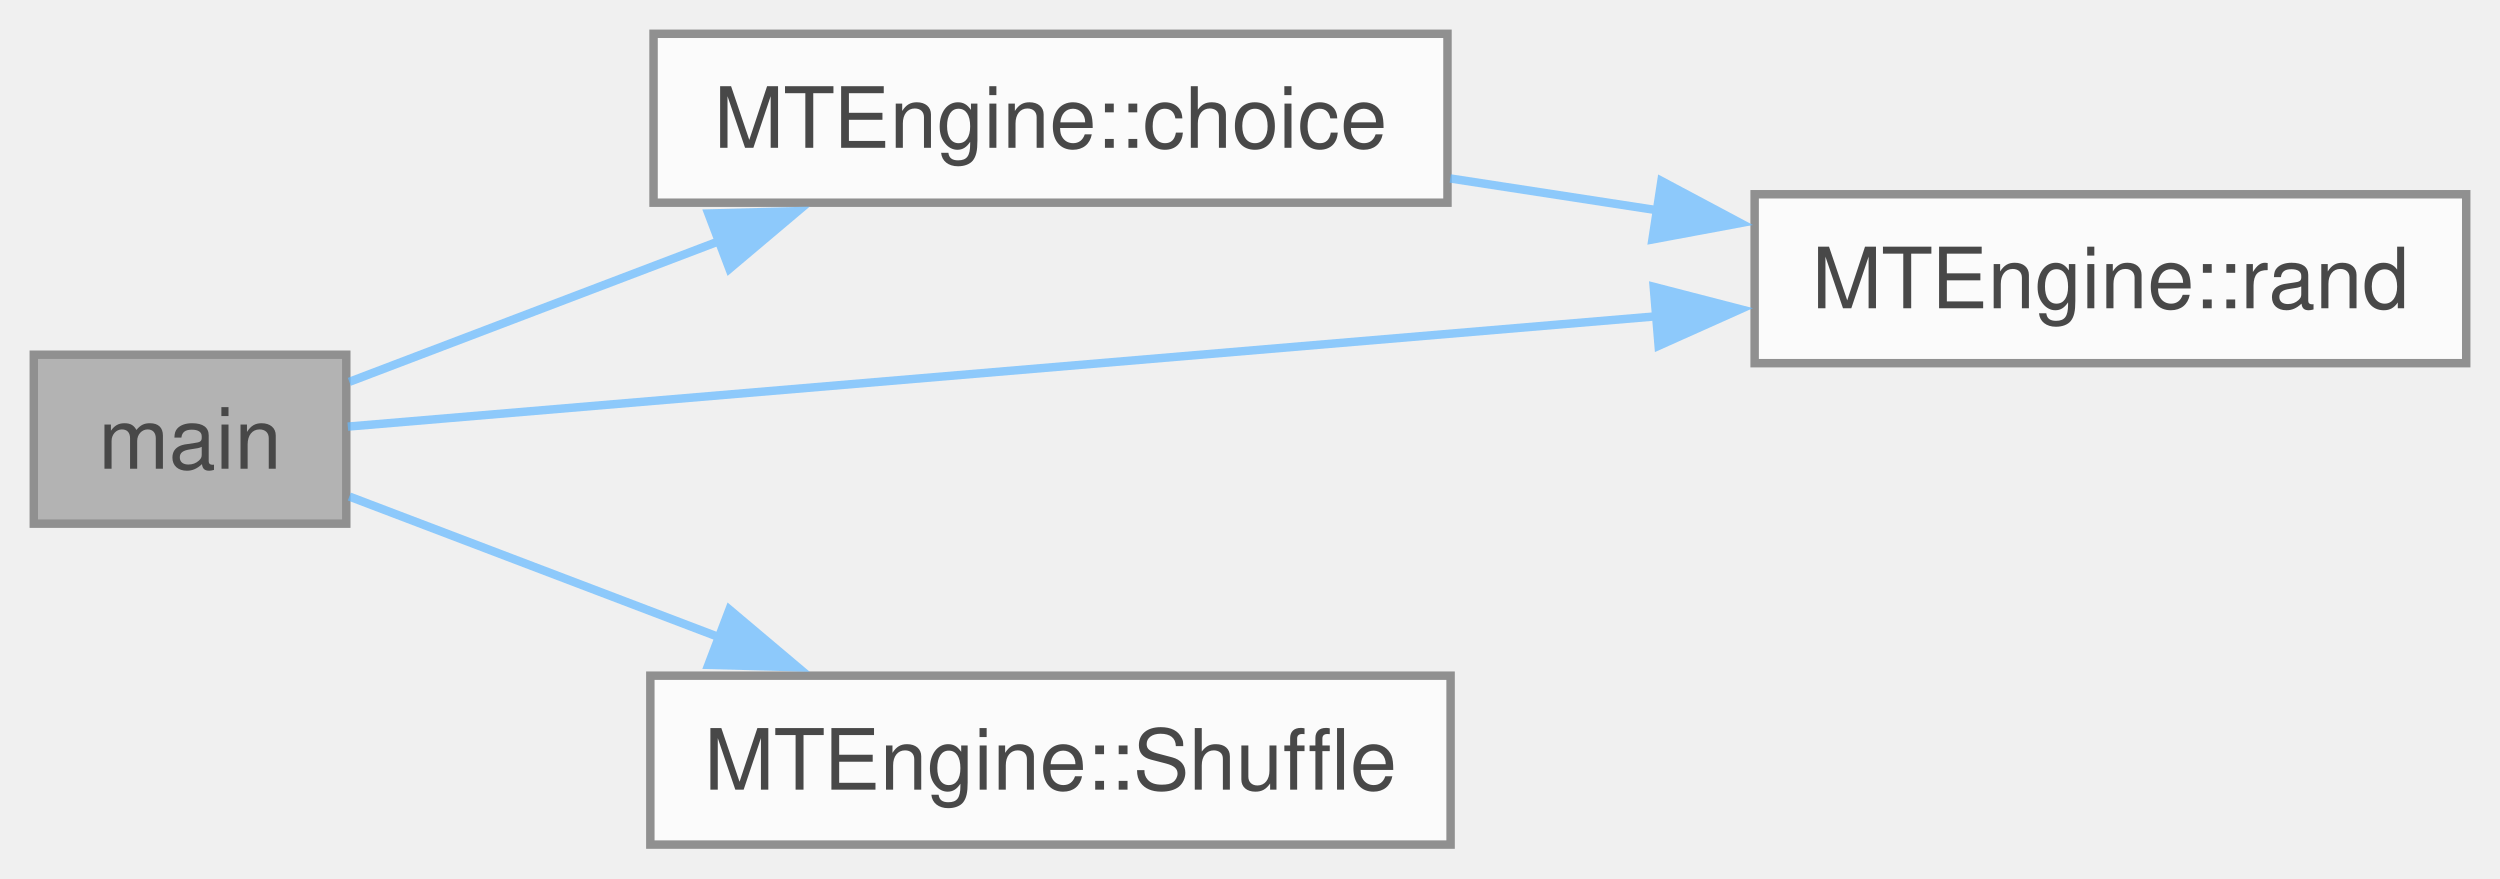
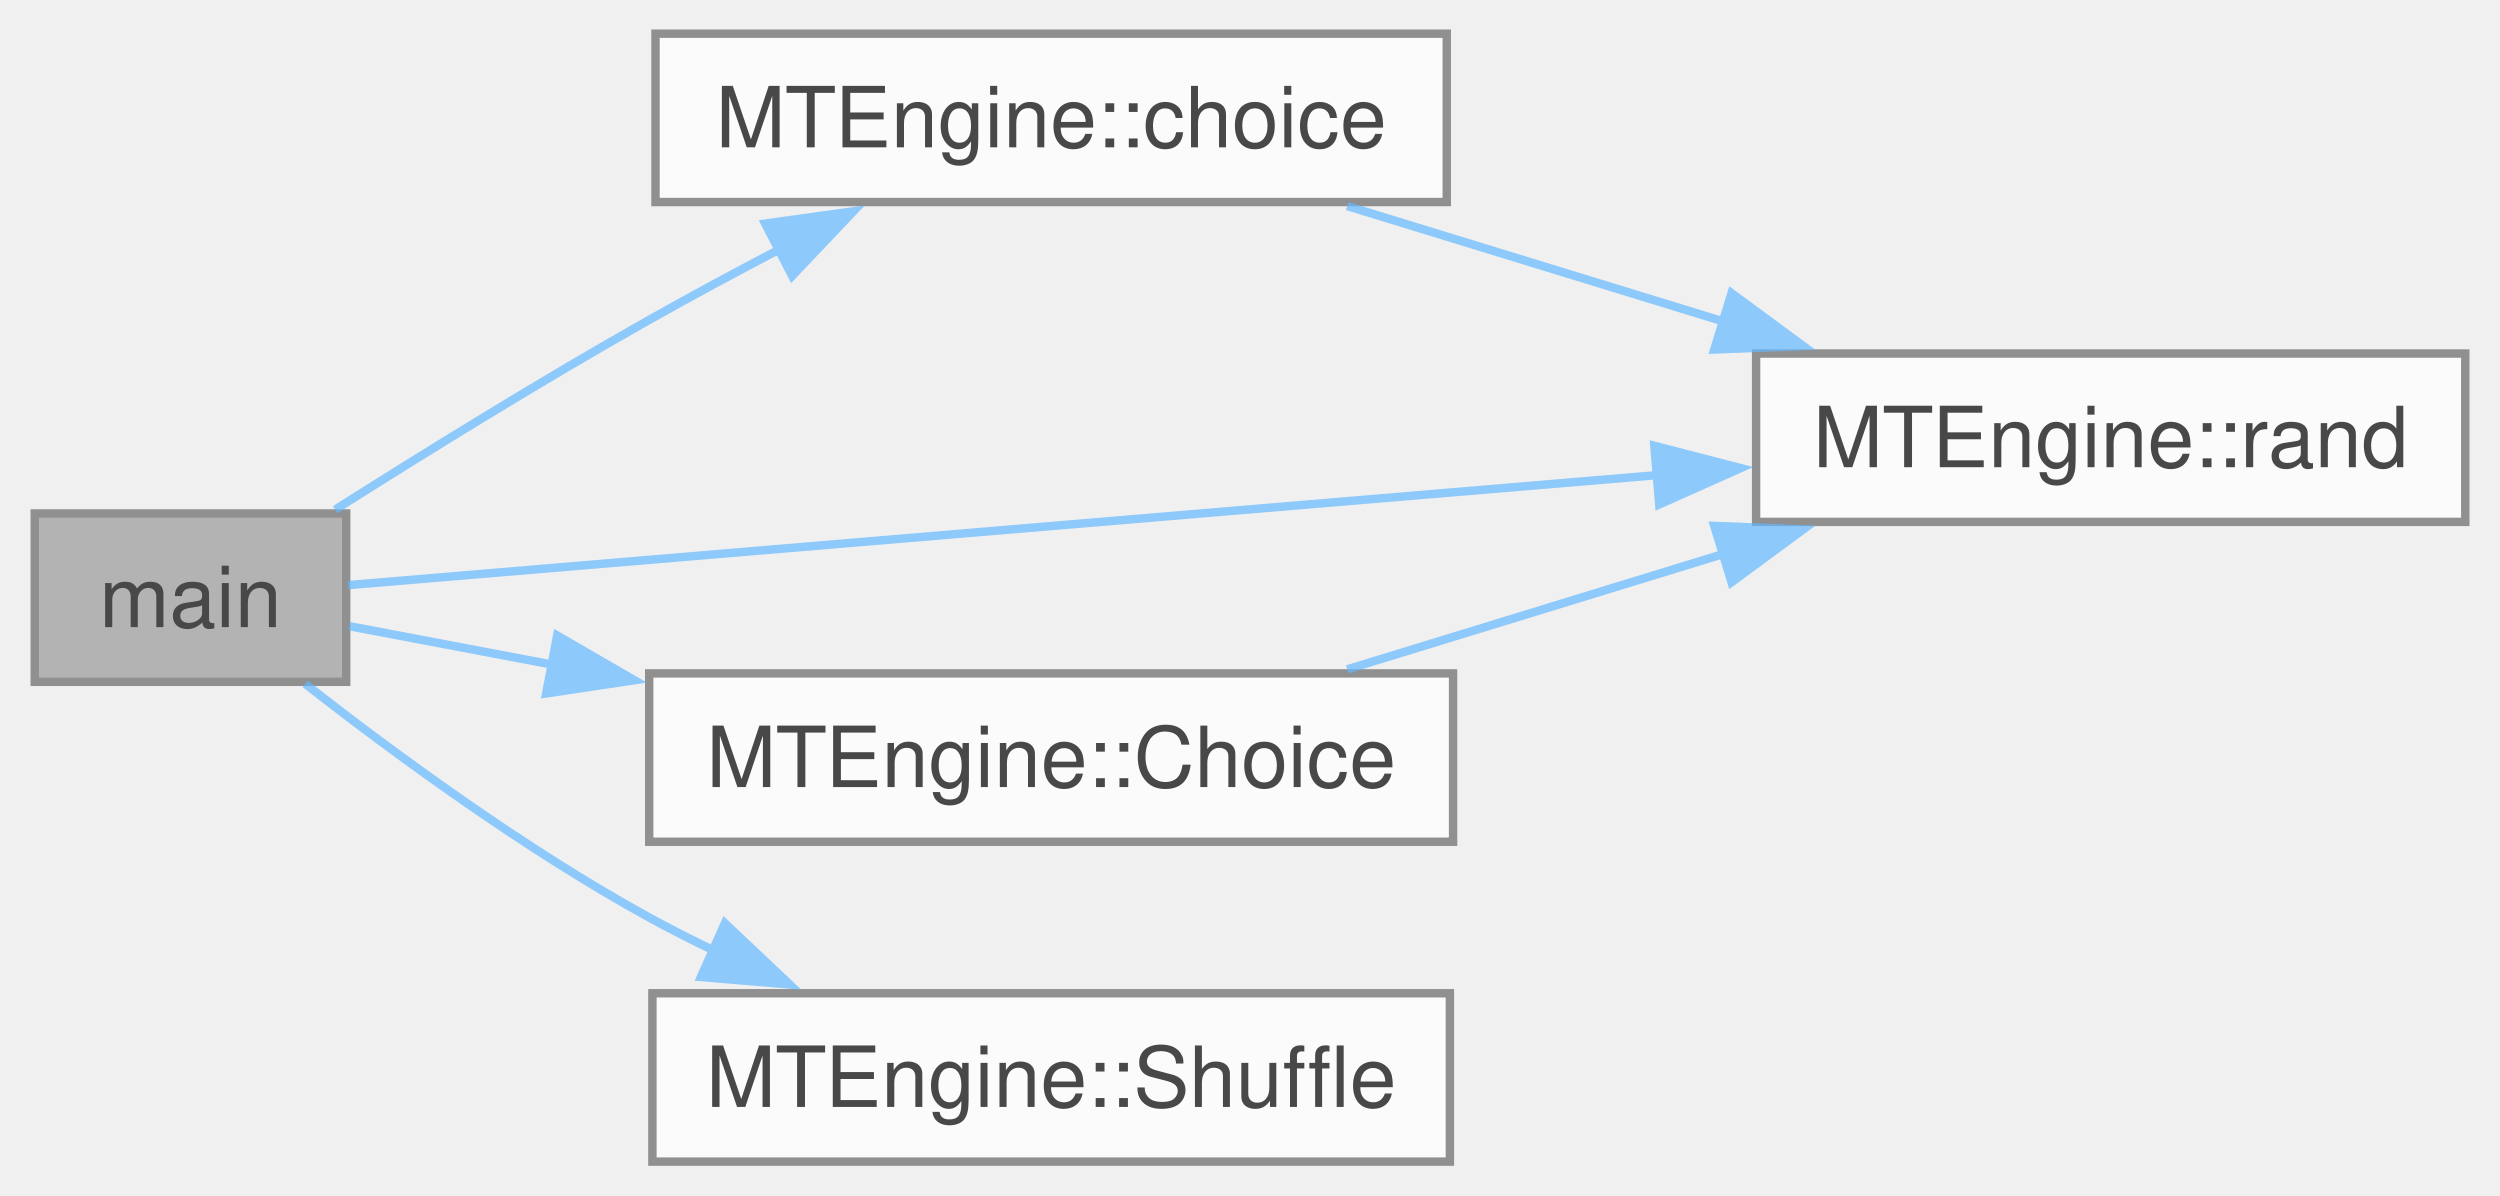
- <svg xmlns="http://www.w3.org/2000/svg" xmlns:xlink="http://www.w3.org/1999/xlink" width="296pt" height="104pt" viewBox="0.00 0.00 296.00 104.00">
+ <svg xmlns="http://www.w3.org/2000/svg" xmlns:xlink="http://www.w3.org/1999/xlink" width="297pt" height="142pt" viewBox="0.00 0.00 296.75 142.00">
  <svg id="main" version="1.1" xml:space="preserve">
    <style type="text/css">
.node, .edge {opacity: 0.7;}
.node.selected, .edge.selected {opacity: 1;}
.edge:hover path { stroke: red; }
.edge:hover polygon { stroke: red; fill: red; }
</style>
    <svg id="graph" class="graph">
-       <g id="graph0" class="graph" transform="scale(1 1) rotate(0) translate(4 100)">
+       <g id="graph0" class="graph" transform="scale(1 1) rotate(0) translate(4 138)">
        <g id="Node000001" class="node">
          <g id="a_Node000001">
            <a xlink:title=" ">
-               <polygon fill="#999999" stroke="#666666" points="37,-58 0,-58 0,-38 37,-38 37,-58" />
-               <text text-anchor="middle" x="18.5" y="-44.5" font-family="Helvetica,sans-Serif" font-size="10.00">main</text>
+               <polygon fill="#999999" stroke="#666666" points="37,-77 0,-77 0,-57 37,-57 37,-77" />
+               <text text-anchor="middle" x="18.5" y="-63.5" font-family="Helvetica,sans-Serif" font-size="10.00">main</text>
            </a>
          </g>
        </g>
        <g id="Node000002" class="node">
          <g id="a_Node000002">
            <a xlink:href="class_m_t_engine.html#a90e46a58f11c4f984fa34b9d972b75d1" target="_top" xlink:title=" ">
-               <polygon fill="white" stroke="#666666" points="167.38,-96 73.38,-96 73.38,-76 167.38,-76 167.38,-96" />
-               <text text-anchor="middle" x="120.38" y="-82.5" font-family="Helvetica,sans-Serif" font-size="10.00">MTEngine::choice</text>
+               <polygon fill="white" stroke="#666666" points="167.75,-134 73.75,-134 73.75,-114 167.75,-114 167.75,-134" />
+               <text text-anchor="middle" x="120.75" y="-120.5" font-family="Helvetica,sans-Serif" font-size="10.00">MTEngine::choice</text>
            </a>
          </g>
        </g>
        <g id="edge1_Node000001_Node000002" class="edge">
          <g id="a_edge1_Node000001_Node000002">
            <a xlink:title=" ">
-               <path fill="none" stroke="#63b8ff" d="M37.36,-54.79C49.55,-59.43 66.16,-65.75 81.25,-71.49" />
-               <polygon fill="#63b8ff" stroke="#63b8ff" points="79.87,-74.72 90.46,-75 82.36,-68.17 79.87,-74.72" />
+               <path fill="none" stroke="#63b8ff" d="M35.69,-77.45C46.2,-84.11 60.26,-92.82 73,-100 78.04,-102.84 83.44,-105.75 88.73,-108.51" />
+               <polygon fill="#63b8ff" stroke="#63b8ff" points="86.78,-111.44 97.27,-112.9 89.98,-105.22 86.78,-111.44" />
            </a>
          </g>
        </g>
        <g id="Node000003" class="node">
          <g id="a_Node000003">
            <a xlink:href="class_m_t_engine.html#abf13506763be69dc291d10ac8d0936c5" target="_top" xlink:title=" ">
-               <polygon fill="white" stroke="#666666" points="288,-77 203.75,-77 203.75,-57 288,-57 288,-77" />
-               <text text-anchor="middle" x="245.88" y="-63.5" font-family="Helvetica,sans-Serif" font-size="10.00">MTEngine::rand</text>
+               <polygon fill="white" stroke="#666666" points="288.75,-96 204.5,-96 204.5,-76 288.75,-76 288.75,-96" />
+               <text text-anchor="middle" x="246.62" y="-82.5" font-family="Helvetica,sans-Serif" font-size="10.00">MTEngine::rand</text>
            </a>
          </g>
        </g>
-         <g id="edge3_Node000001_Node000003" class="edge">
-           <g id="a_edge3_Node000001_Node000003">
+         <g id="edge5_Node000001_Node000003" class="edge">
+           <g id="a_edge5_Node000001_Node000003">
            <a xlink:title=" ">
-               <path fill="none" stroke="#63b8ff" d="M37.18,-49.49C70.21,-52.27 142.41,-58.36 192.33,-62.57" />
-               <polygon fill="#63b8ff" stroke="#63b8ff" points="191.8,-66.04 202.05,-63.39 192.38,-59.06 191.8,-66.04" />
+               <path fill="none" stroke="#63b8ff" d="M37.24,-68.49C70.37,-71.27 142.82,-77.36 192.91,-81.57" />
+               <polygon fill="#63b8ff" stroke="#63b8ff" points="192.41,-85.04 202.67,-82.39 192.99,-78.07 192.41,-85.04" />
            </a>
          </g>
        </g>
        <g id="Node000004" class="node">
          <g id="a_Node000004">
-             <a xlink:href="class_m_t_engine.html#a7e5bc79070625240c2c64bfbe80b0dd9" target="_top" xlink:title=" ">
-               <polygon fill="white" stroke="#666666" points="167.75,-20 73,-20 73,0 167.75,0 167.75,-20" />
-               <text text-anchor="middle" x="120.38" y="-6.5" font-family="Helvetica,sans-Serif" font-size="10.00">MTEngine::Shuffle</text>
+             <a xlink:href="class_m_t_engine.html#a343114470d9218e0d3b7a4adef73a542" target="_top" xlink:title=" ">
+               <polygon fill="white" stroke="#666666" points="168.5,-58 73,-58 73,-38 168.5,-38 168.5,-58" />
+               <text text-anchor="middle" x="120.75" y="-44.5" font-family="Helvetica,sans-Serif" font-size="10.00">MTEngine::Choice</text>
            </a>
          </g>
        </g>
-         <g id="edge4_Node000001_Node000004" class="edge">
-           <g id="a_edge4_Node000001_Node000004">
+         <g id="edge3_Node000001_Node000004" class="edge">
+           <g id="a_edge3_Node000001_Node000004">
            <a xlink:title=" ">
-               <path fill="none" stroke="#63b8ff" d="M37.36,-41.21C49.55,-36.57 66.16,-30.25 81.25,-24.51" />
-               <polygon fill="#63b8ff" stroke="#63b8ff" points="82.36,-27.83 90.46,-21 79.87,-21.28 82.36,-27.83" />
+               <path fill="none" stroke="#63b8ff" d="M37.42,-63.6C44.39,-62.28 52.8,-60.69 61.55,-59.03" />
+               <polygon fill="#63b8ff" stroke="#63b8ff" points="62.07,-62.5 71.24,-57.19 60.76,-55.62 62.07,-62.5" />
+             </a>
+           </g>
+         </g>
+         <g id="Node000005" class="node">
+           <g id="a_Node000005">
+             <a xlink:href="class_m_t_engine.html#a7e5bc79070625240c2c64bfbe80b0dd9" target="_top" xlink:title=" ">
+               <polygon fill="white" stroke="#666666" points="168.12,-20 73.38,-20 73.38,0 168.12,0 168.12,-20" />
+               <text text-anchor="middle" x="120.75" y="-6.5" font-family="Helvetica,sans-Serif" font-size="10.00">MTEngine::Shuffle</text>
+             </a>
+           </g>
+         </g>
+         <g id="edge6_Node000001_Node000005" class="edge">
+           <g id="a_edge6_Node000001_Node000005">
+             <a xlink:title=" ">
+               <path fill="none" stroke="#63b8ff" d="M32.14,-56.75C42.65,-48.54 58.22,-37.11 73,-29 75.49,-27.64 78.09,-26.31 80.75,-25.04" />
+               <polygon fill="#63b8ff" stroke="#63b8ff" points="81.99,-28.32 89.7,-21.04 79.14,-21.93 81.99,-28.32" />
            </a>
          </g>
        </g>
        <g id="edge2_Node000002_Node000003" class="edge">
          <g id="a_edge2_Node000002_Node000003">
            <a xlink:title=" ">
-               <path fill="none" stroke="#63b8ff" d="M167.71,-78.87C175.71,-77.64 184.09,-76.35 192.24,-75.1" />
-               <polygon fill="#63b8ff" stroke="#63b8ff" points="192.71,-78.57 202.06,-73.59 191.65,-71.65 192.71,-78.57" />
+               <path fill="none" stroke="#63b8ff" d="M155.93,-113.52C169.74,-109.28 185.87,-104.33 200.61,-99.81" />
+               <polygon fill="#63b8ff" stroke="#63b8ff" points="201.58,-103.17 210.11,-96.89 199.53,-96.48 201.58,-103.17" />
+             </a>
+           </g>
+         </g>
+         <g id="edge4_Node000004_Node000003" class="edge">
+           <g id="a_edge4_Node000004_Node000003">
+             <a xlink:title=" ">
+               <path fill="none" stroke="#63b8ff" d="M155.93,-58.48C169.74,-62.72 185.87,-67.67 200.61,-72.19" />
+               <polygon fill="#63b8ff" stroke="#63b8ff" points="199.53,-75.52 210.11,-75.11 201.58,-68.83 199.53,-75.52" />
            </a>
          </g>
        </g>
      </g>
    </svg>
  </svg>
  <style type="text/css">

[data-mouse-over-selected='false'] { opacity: 0.7; }
[data-mouse-over-selected='true']  { opacity: 1.0; }

</style>
</svg>
